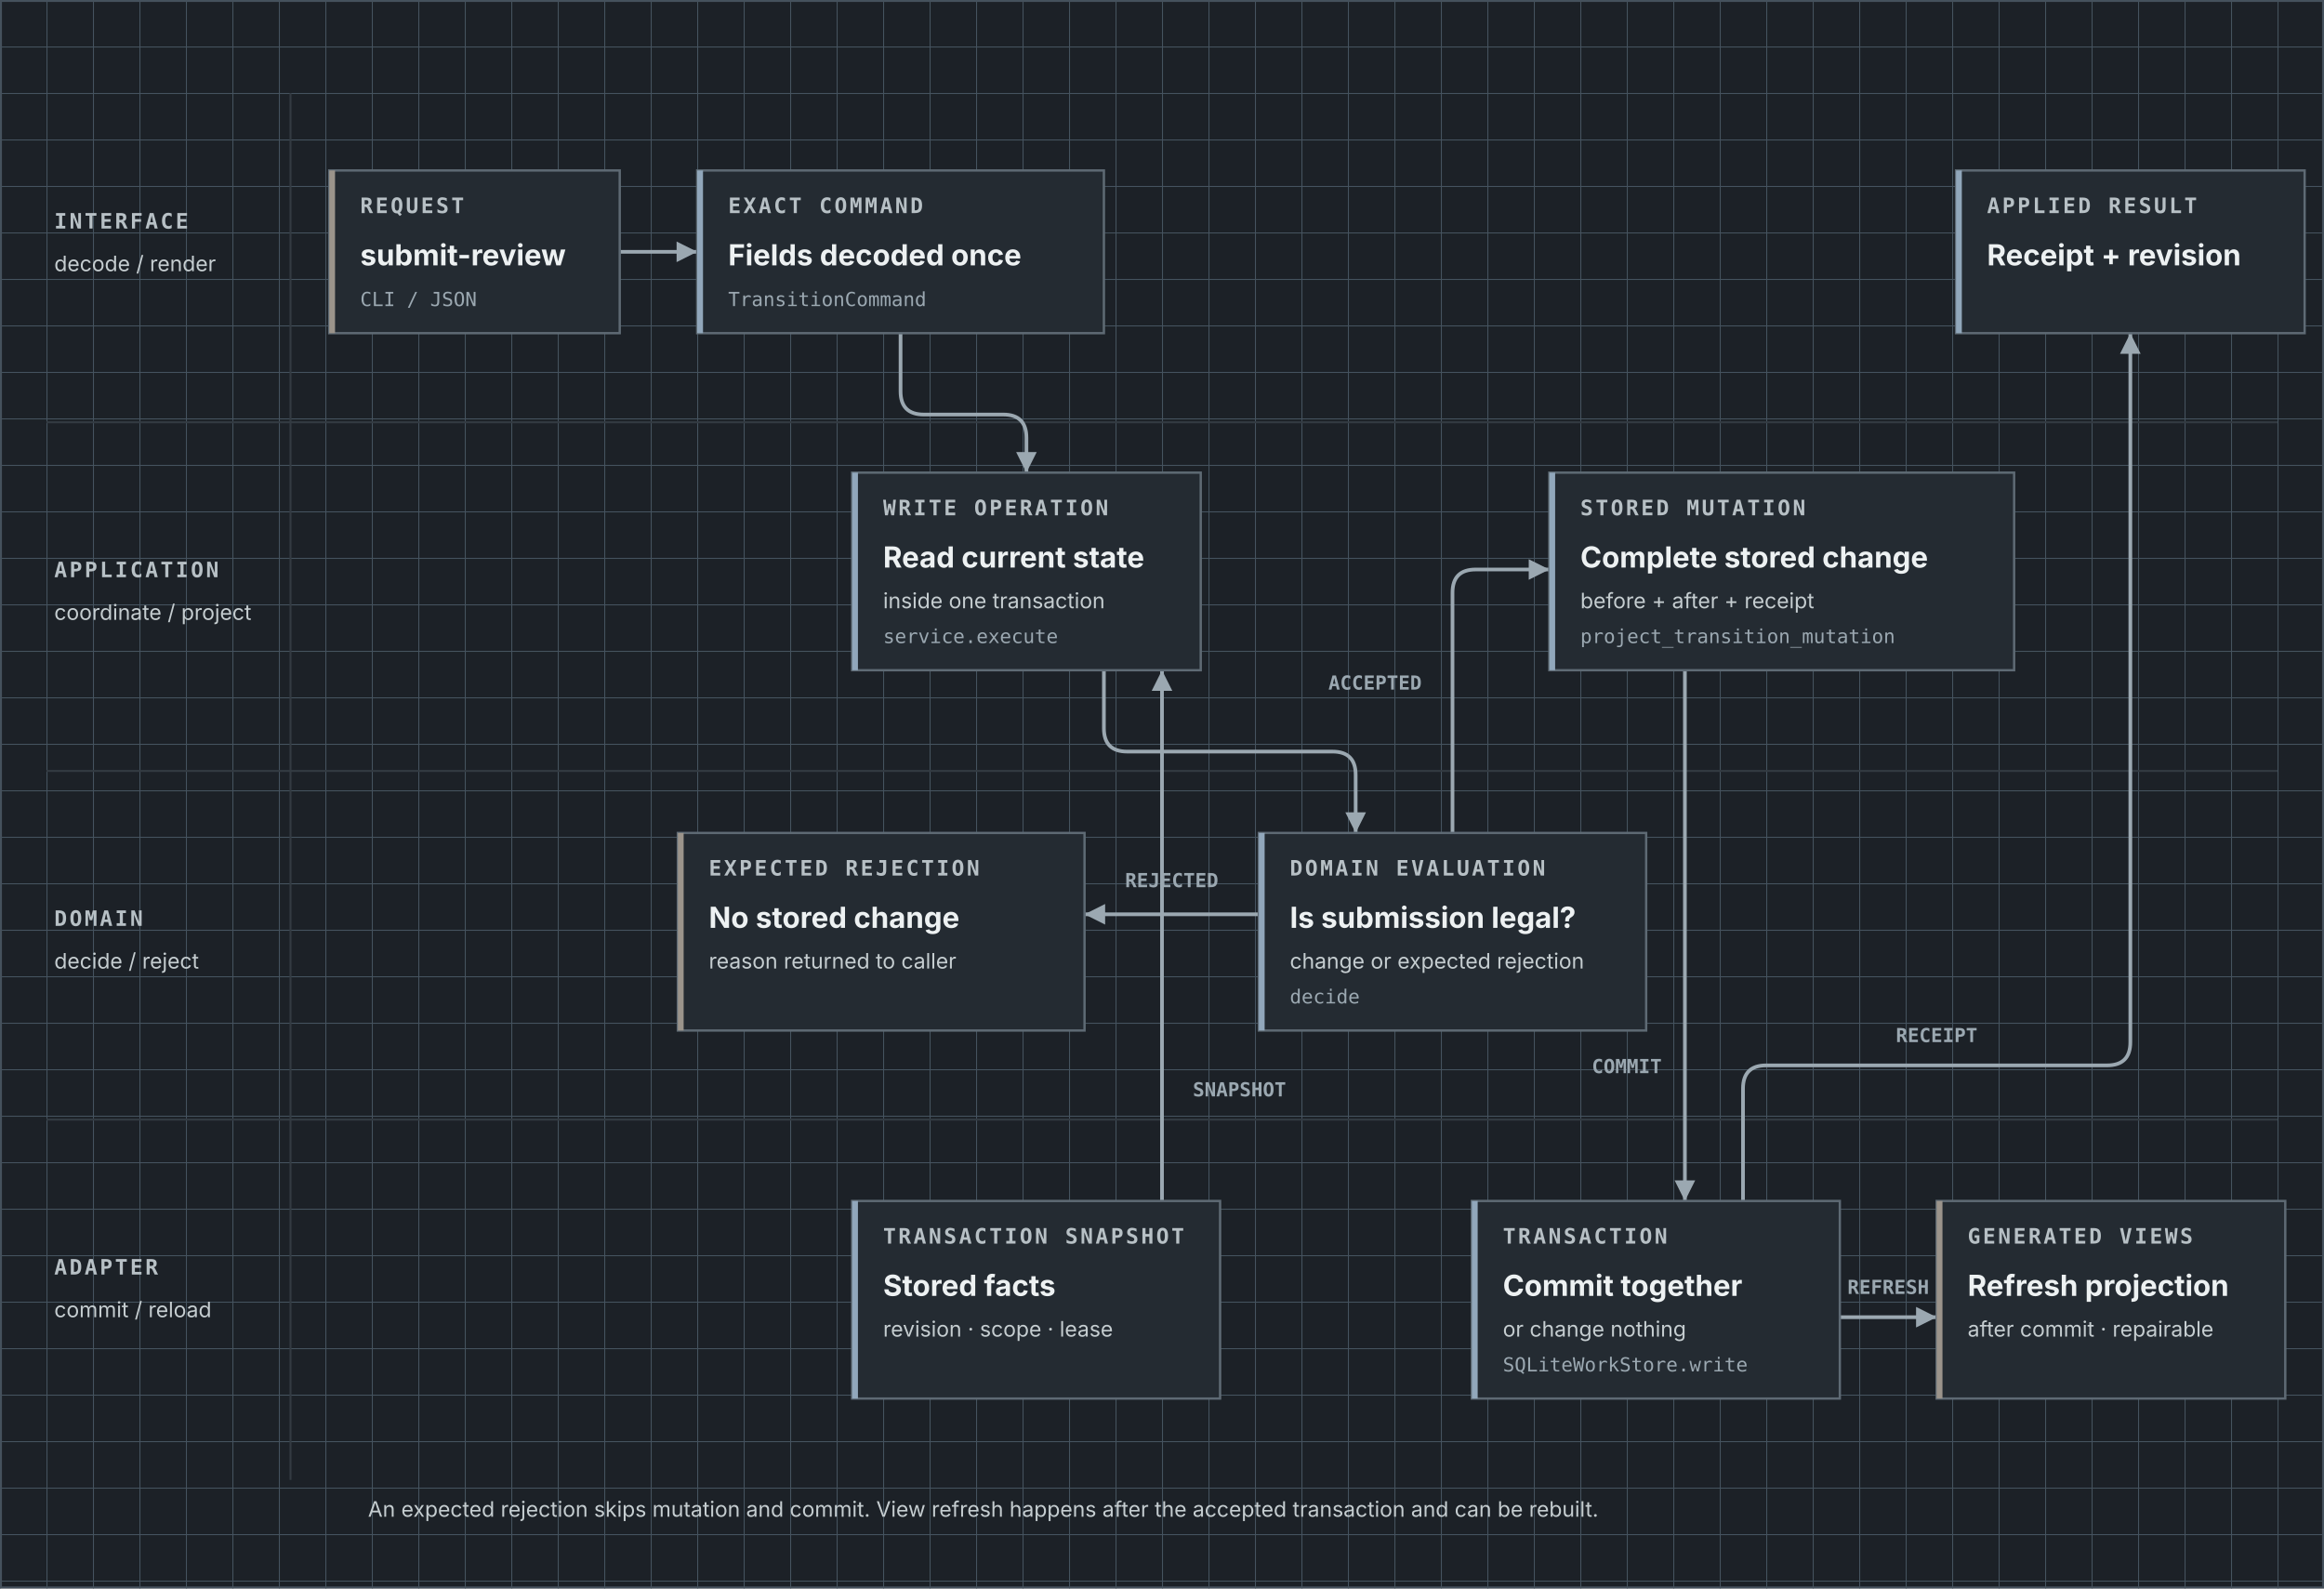
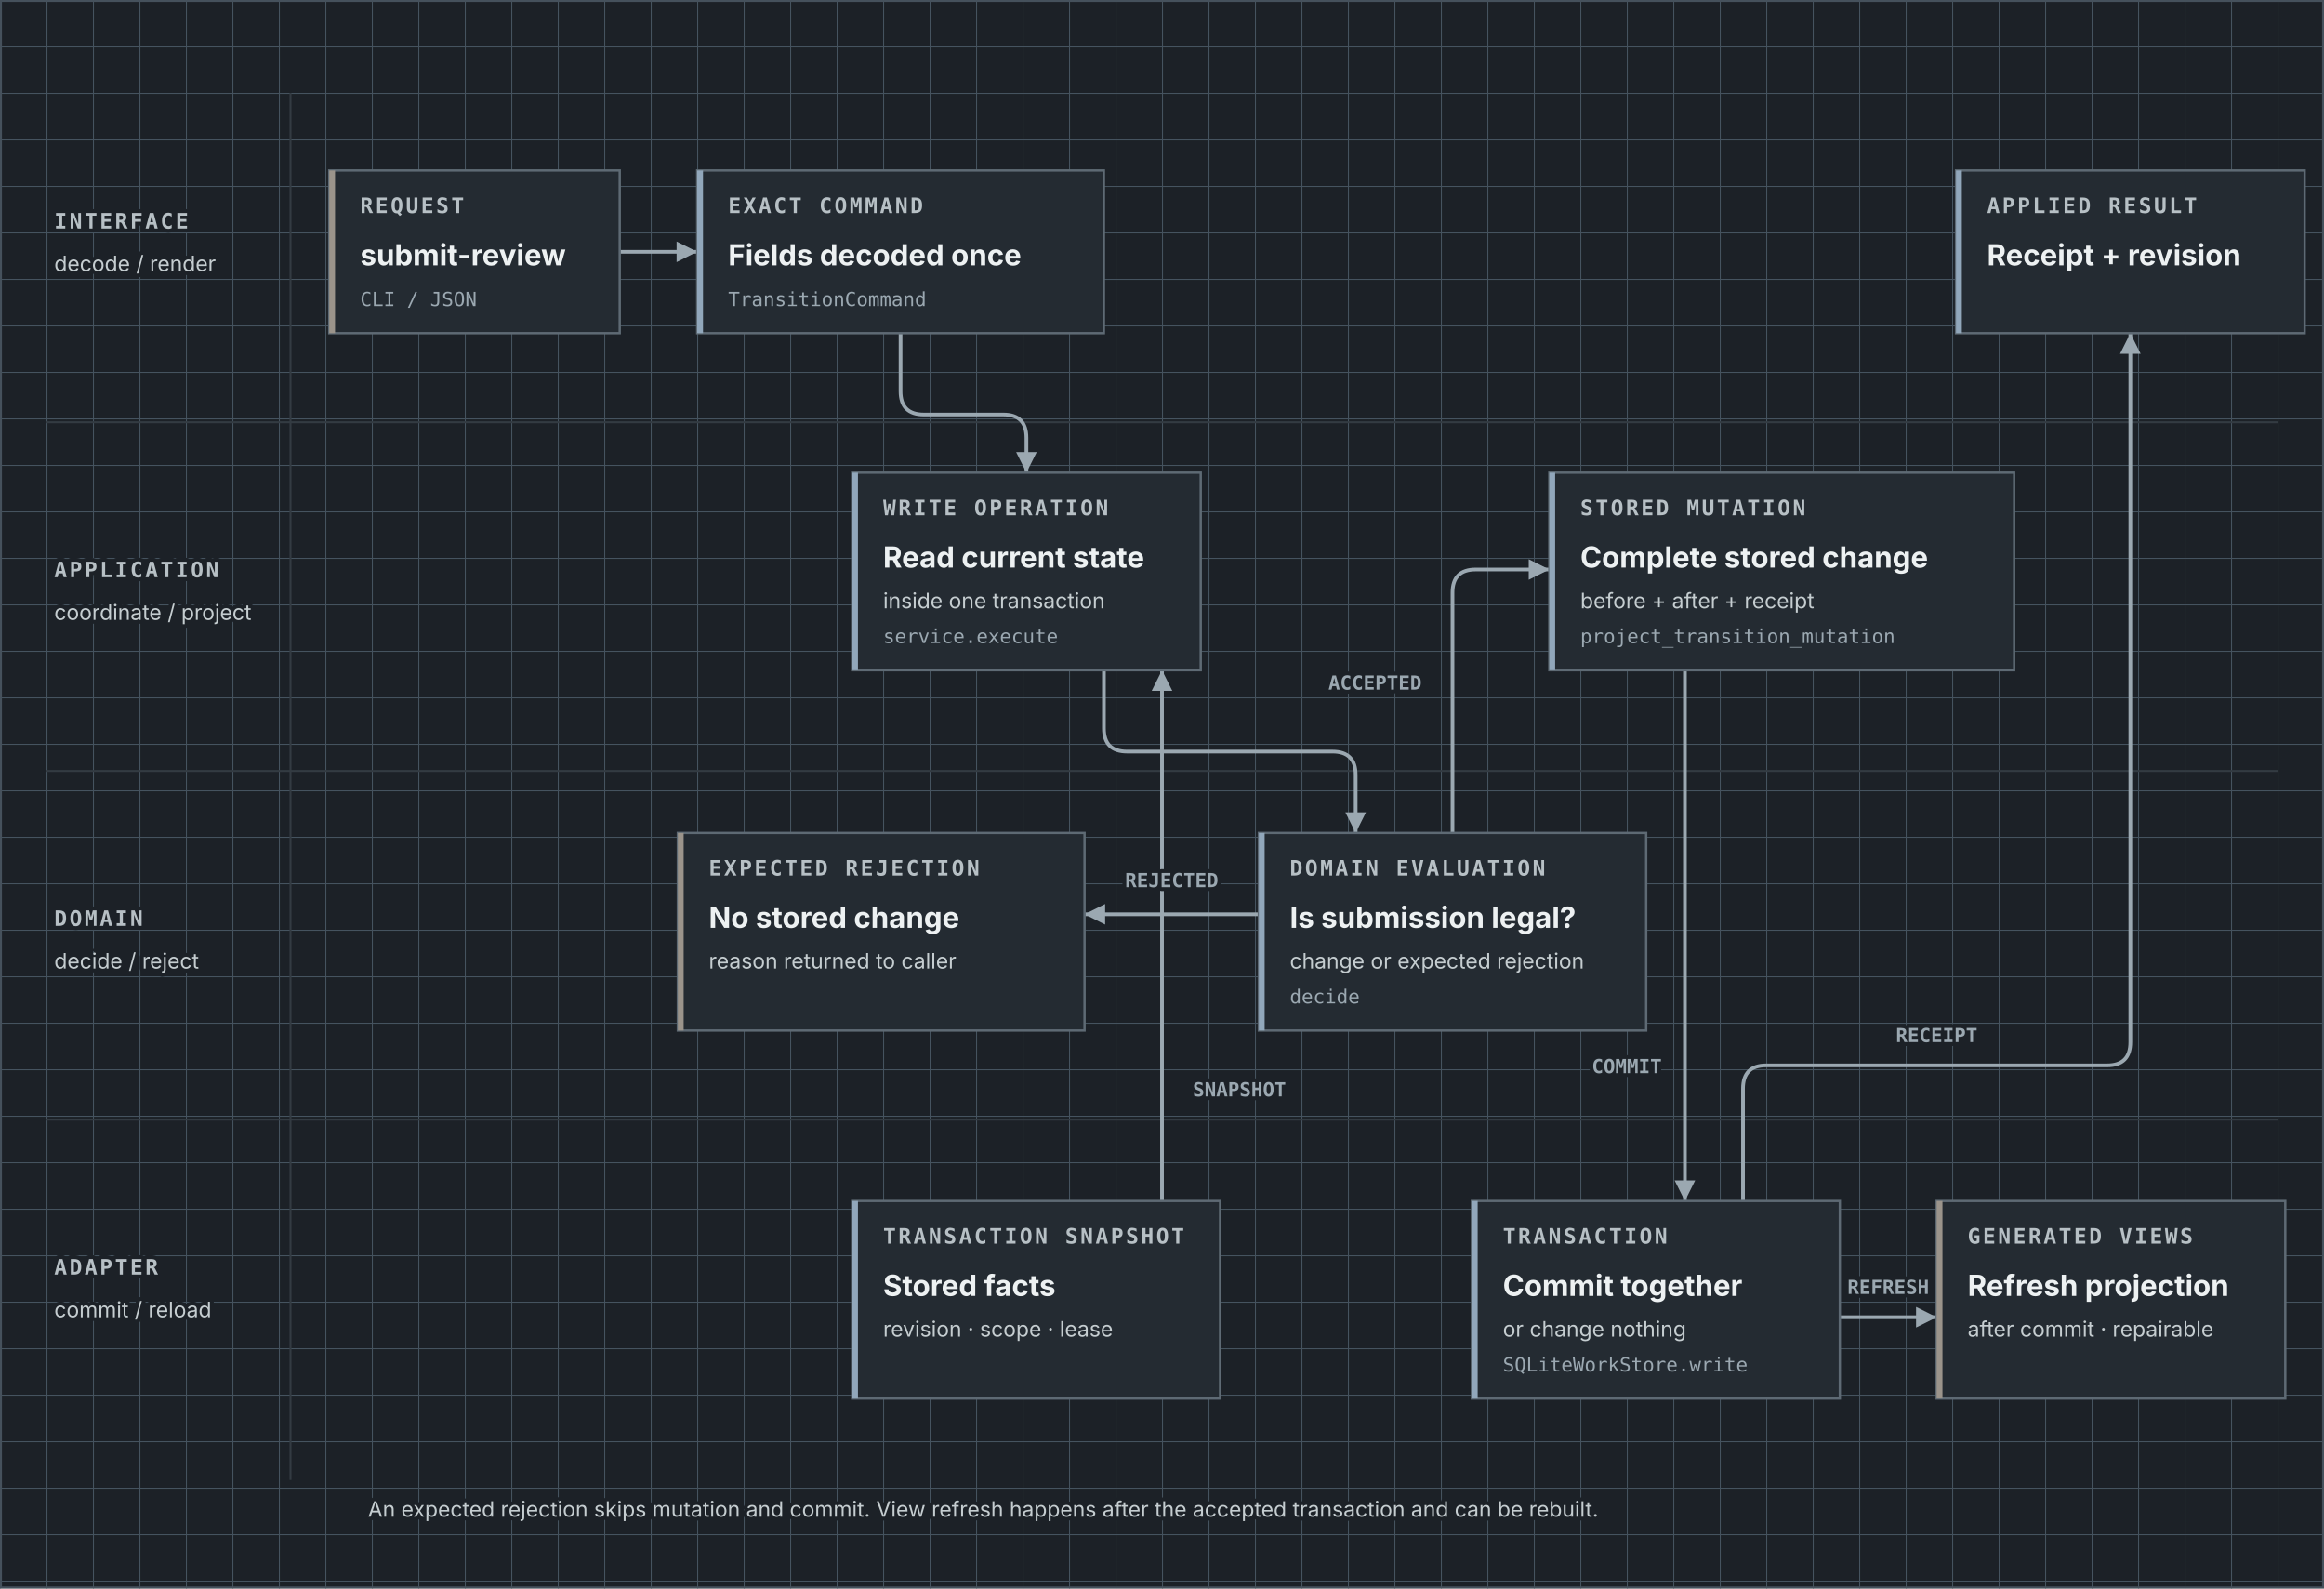
<svg xmlns="http://www.w3.org/2000/svg" role="img" aria-labelledby="title description" viewBox="0 0 1200 820">
  <defs>
    <pattern id="grid" width="24" height="24" patternUnits="userSpaceOnUse">
      <path d="M24 0H0V24" fill="none" stroke="#45535f" stroke-width="1" />
    </pattern>
    <marker id="arrow" viewBox="0 0 10 10" refX="9" refY="5" markerWidth="7" markerHeight="7" orient="auto">
      <path d="M1 1L9 5L1 9Z" fill="#9ba8b1" />
    </marker>
    <style>
      text { font-family: ui-sans-serif, system-ui, -apple-system, BlinkMacSystemFont, "Segoe UI", sans-serif; fill: #edf1f2; }
      .section-label, .box-label, .box-meta, .connector-label, .note-meta { font-family: ui-monospace, SFMono-Regular, Menlo, monospace; }
      .section-label, .box-label { font-size: 11px; font-weight: 700; letter-spacing: 0.11em; fill: #b7c0c5; }
      .section-subtitle { font-size: 11px; fill: #c5cdd0; }
      .guide { stroke: #333b42; stroke-width: 1; }
      .connector { fill: none; stroke: #9ba8b1; stroke-width: 1.9; stroke-linecap: round; }
      .connector-label { font-size: 10px; font-weight: 700; fill: #9ba8b1; }
      .box { fill: #242b32; stroke: #5e6a74; stroke-width: 1.2; }
      .box-title { font-size: 15px; font-weight: 700; }
      .box-body { font-size: 11px; fill: #c5cdd0; }
      .box-meta { font-size: 10px; fill: #9ba8b1; }
      .note { fill: #c5cdd0; }
      .note-meta { font-weight: 700; letter-spacing: 0.08em; fill: #b7c0c5; }
+       .canvas-text { paint-order: stroke fill; stroke: #1c2127; stroke-width: 4px; stroke-linejoin: round; }
    </style>
  </defs>
  <rect width="1200" height="820" fill="#1c2127" />
  <rect width="1200" height="820" fill="url(#grid)" />
-   <text x="28" y="118" class="section-label">INTERFACE</text>
-   <text x="28" y="140" class="section-subtitle">decode / render</text>
-   <text x="28" y="298" class="section-label">APPLICATION</text>
-   <text x="28" y="320" class="section-subtitle">coordinate / project</text>
-   <text x="28" y="478" class="section-label">DOMAIN</text>
-   <text x="28" y="500" class="section-subtitle">decide / reject</text>
-   <text x="28" y="658" class="section-label">ADAPTER</text>
-   <text x="28" y="680" class="section-subtitle">commit / reload</text>
+   <rect x="0.5" y="0.5" width="1199" height="819" fill="none" stroke="#45515c" />
  <line x1="150" y1="48" x2="150" y2="764" class="guide" />
  <line x1="24" y1="218" x2="1176" y2="218" class="guide" />
  <line x1="24" y1="398" x2="1176" y2="398" class="guide" />
  <line x1="24" y1="578" x2="1176" y2="578" class="guide" />
  <path d="M320 130L360 130" class="connector" marker-end="url(#arrow)" />
  <path d="M465 172L465 202Q465 214 477 214L518 214Q530 214 530 226L530 244" class="connector" marker-end="url(#arrow)" />
  <path d="M600 620L600 346" class="connector" marker-end="url(#arrow)" />
-   <text x="640" y="566" text-anchor="middle" class="connector-label">SNAPSHOT</text>
  <path d="M570 346L570 376Q570 388 582 388L688 388Q700 388 700 400L700 430" class="connector" marker-end="url(#arrow)" />
  <path d="M650 472L560 472" class="connector" marker-end="url(#arrow)" />
-   <text x="605" y="458" text-anchor="middle" class="connector-label">REJECTED</text>
  <path d="M750 430L750 306Q750 294 762 294L800 294" class="connector" marker-end="url(#arrow)" />
-   <text x="710" y="356" text-anchor="middle" class="connector-label">ACCEPTED</text>
  <path d="M870 346L870 620" class="connector" marker-end="url(#arrow)" />
-   <text x="840" y="554" text-anchor="middle" class="connector-label">COMMIT</text>
  <path d="M900 620L900 562Q900 550 912 550L1088 550Q1100 550 1100 538L1100 172" class="connector" marker-end="url(#arrow)" />
-   <text x="1000" y="538" text-anchor="middle" class="connector-label">RECEIPT</text>
  <path d="M950 680L1000 680" class="connector" marker-end="url(#arrow)" />
-   <text x="975" y="668" text-anchor="middle" class="connector-label">REFRESH</text>
  <rect x="170" y="88" width="150" height="84" class="box" />
  <rect x="170" y="88" width="3" height="84" fill="#9b948b" />
+   <rect x="360" y="88" width="210" height="84" class="box" />
+   <rect x="360" y="88" width="3" height="84" fill="#91a7bb" />
+   <rect x="1010" y="88" width="180" height="84" class="box" />
+   <rect x="1010" y="88" width="3" height="84" fill="#91a7bb" />
+   <rect x="440" y="244" width="180" height="102" class="box" />
+   <rect x="440" y="244" width="3" height="102" fill="#91a7bb" />
+   <rect x="800" y="244" width="240" height="102" class="box" />
+   <rect x="800" y="244" width="3" height="102" fill="#91a7bb" />
+   <rect x="350" y="430" width="210" height="102" class="box" />
+   <rect x="350" y="430" width="3" height="102" fill="#9b948b" />
+   <rect x="650" y="430" width="200" height="102" class="box" />
+   <rect x="650" y="430" width="3" height="102" fill="#91a7bb" />
+   <rect x="440" y="620" width="190" height="102" class="box" />
+   <rect x="440" y="620" width="3" height="102" fill="#91a7bb" />
+   <rect x="760" y="620" width="190" height="102" class="box" />
+   <rect x="760" y="620" width="3" height="102" fill="#91a7bb" />
+   <rect x="1000" y="620" width="180" height="102" class="box" />
+   <rect x="1000" y="620" width="3" height="102" fill="#9b948b" />
+   <text x="28" y="118" class="section-label canvas-text">INTERFACE</text>
+   <text x="28" y="140" class="section-subtitle canvas-text">decode / render</text>
+   <text x="28" y="298" class="section-label canvas-text">APPLICATION</text>
+   <text x="28" y="320" class="section-subtitle canvas-text">coordinate / project</text>
+   <text x="28" y="478" class="section-label canvas-text">DOMAIN</text>
+   <text x="28" y="500" class="section-subtitle canvas-text">decide / reject</text>
+   <text x="28" y="658" class="section-label canvas-text">ADAPTER</text>
+   <text x="28" y="680" class="section-subtitle canvas-text">commit / reload</text>
+   <text x="640" y="566" text-anchor="middle" class="connector-label canvas-text">SNAPSHOT</text>
+   <text x="605" y="458" text-anchor="middle" class="connector-label canvas-text">REJECTED</text>
+   <text x="710" y="356" text-anchor="middle" class="connector-label canvas-text">ACCEPTED</text>
+   <text x="840" y="554" text-anchor="middle" class="connector-label canvas-text">COMMIT</text>
+   <text x="1000" y="538" text-anchor="middle" class="connector-label canvas-text">RECEIPT</text>
+   <text x="975" y="668" text-anchor="middle" class="connector-label canvas-text">REFRESH</text>
  <text x="186" y="110" class="box-label">REQUEST</text>
  <text x="186" y="137" class="box-title">submit-review</text>
  <text x="186" y="158" class="box-meta">CLI / JSON</text>
-   <rect x="360" y="88" width="210" height="84" class="box" />
-   <rect x="360" y="88" width="3" height="84" fill="#91a7bb" />
  <text x="376" y="110" class="box-label">EXACT COMMAND</text>
  <text x="376" y="137" class="box-title">Fields decoded once</text>
  <text x="376" y="158" class="box-meta">TransitionCommand</text>
-   <rect x="1010" y="88" width="180" height="84" class="box" />
-   <rect x="1010" y="88" width="3" height="84" fill="#91a7bb" />
  <text x="1026" y="110" class="box-label">APPLIED RESULT</text>
  <text x="1026" y="137" class="box-title">Receipt + revision</text>
-   <rect x="440" y="244" width="180" height="102" class="box" />
-   <rect x="440" y="244" width="3" height="102" fill="#91a7bb" />
  <text x="456" y="266" class="box-label">WRITE OPERATION</text>
  <text x="456" y="293" class="box-title">Read current state</text>
  <text x="456" y="314" class="box-body">inside one transaction</text>
  <text x="456" y="332" class="box-meta">service.execute</text>
-   <rect x="800" y="244" width="240" height="102" class="box" />
-   <rect x="800" y="244" width="3" height="102" fill="#91a7bb" />
  <text x="816" y="266" class="box-label">STORED MUTATION</text>
  <text x="816" y="293" class="box-title">Complete stored change</text>
  <text x="816" y="314" class="box-body">before + after + receipt</text>
  <text x="816" y="332" class="box-meta">project_transition_mutation</text>
-   <rect x="350" y="430" width="210" height="102" class="box" />
-   <rect x="350" y="430" width="3" height="102" fill="#9b948b" />
  <text x="366" y="452" class="box-label">EXPECTED REJECTION</text>
  <text x="366" y="479" class="box-title">No stored change</text>
  <text x="366" y="500" class="box-body">reason returned to caller</text>
-   <rect x="650" y="430" width="200" height="102" class="box" />
-   <rect x="650" y="430" width="3" height="102" fill="#91a7bb" />
  <text x="666" y="452" class="box-label">DOMAIN EVALUATION</text>
  <text x="666" y="479" class="box-title">Is submission legal?</text>
  <text x="666" y="500" class="box-body">change or expected rejection</text>
  <text x="666" y="518" class="box-meta">decide</text>
-   <rect x="440" y="620" width="190" height="102" class="box" />
-   <rect x="440" y="620" width="3" height="102" fill="#91a7bb" />
  <text x="456" y="642" class="box-label">TRANSACTION SNAPSHOT</text>
  <text x="456" y="669" class="box-title">Stored facts</text>
  <text x="456" y="690" class="box-body">revision · scope · lease</text>
-   <rect x="760" y="620" width="190" height="102" class="box" />
-   <rect x="760" y="620" width="3" height="102" fill="#91a7bb" />
  <text x="776" y="642" class="box-label">TRANSACTION</text>
  <text x="776" y="669" class="box-title">Commit together</text>
  <text x="776" y="690" class="box-body">or change nothing</text>
  <text x="776" y="708" class="box-meta">SQLiteWorkStore.write</text>
-   <rect x="1000" y="620" width="180" height="102" class="box" />
-   <rect x="1000" y="620" width="3" height="102" fill="#9b948b" />
  <text x="1016" y="642" class="box-label">GENERATED VIEWS</text>
  <text x="1016" y="669" class="box-title">Refresh projection</text>
  <text x="1016" y="690" class="box-body">after commit · repairable</text>
-   <text x="190" y="783" text-anchor="start" font-size="11" class="note">An expected rejection skips mutation and commit. View refresh happens after the accepted transaction and can be rebuilt.</text>
-   <rect x="0.5" y="0.5" width="1199" height="819" fill="none" stroke="#45515c" />
+   <text x="190" y="783" text-anchor="start" font-size="11" class="note canvas-text">An expected rejection skips mutation and commit. View refresh happens after the accepted transaction and can be rebuilt.</text>
</svg>
